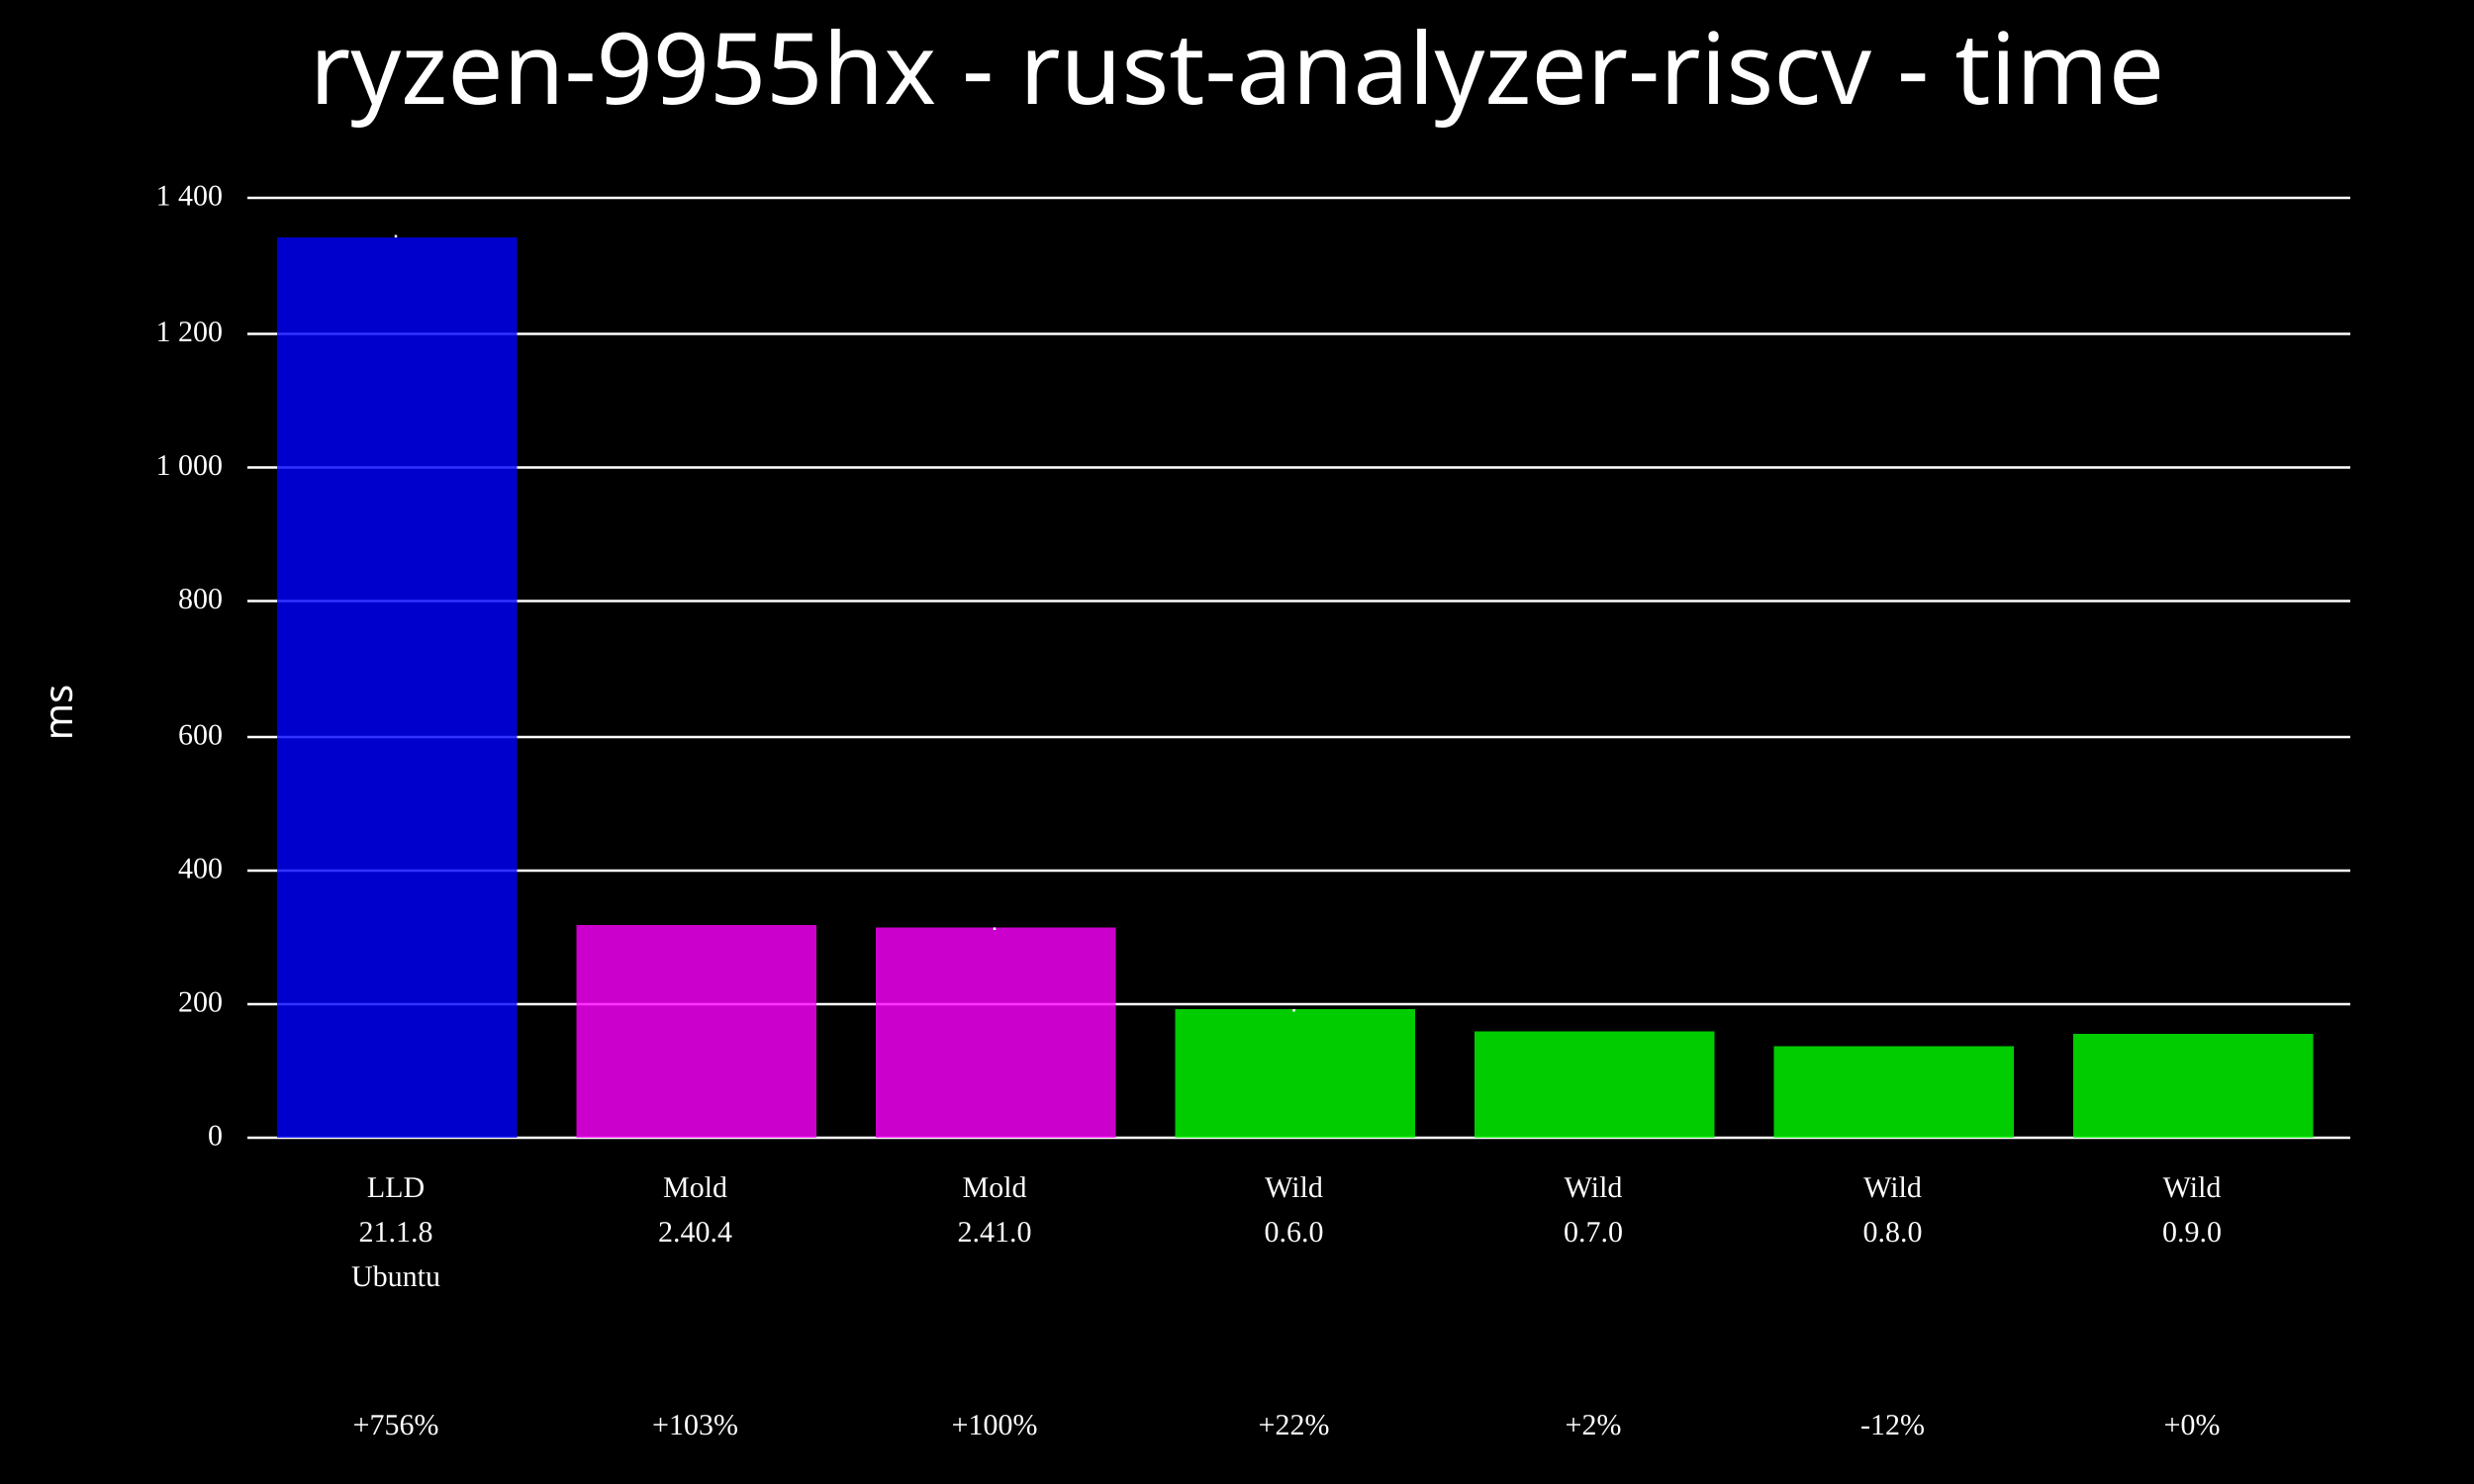
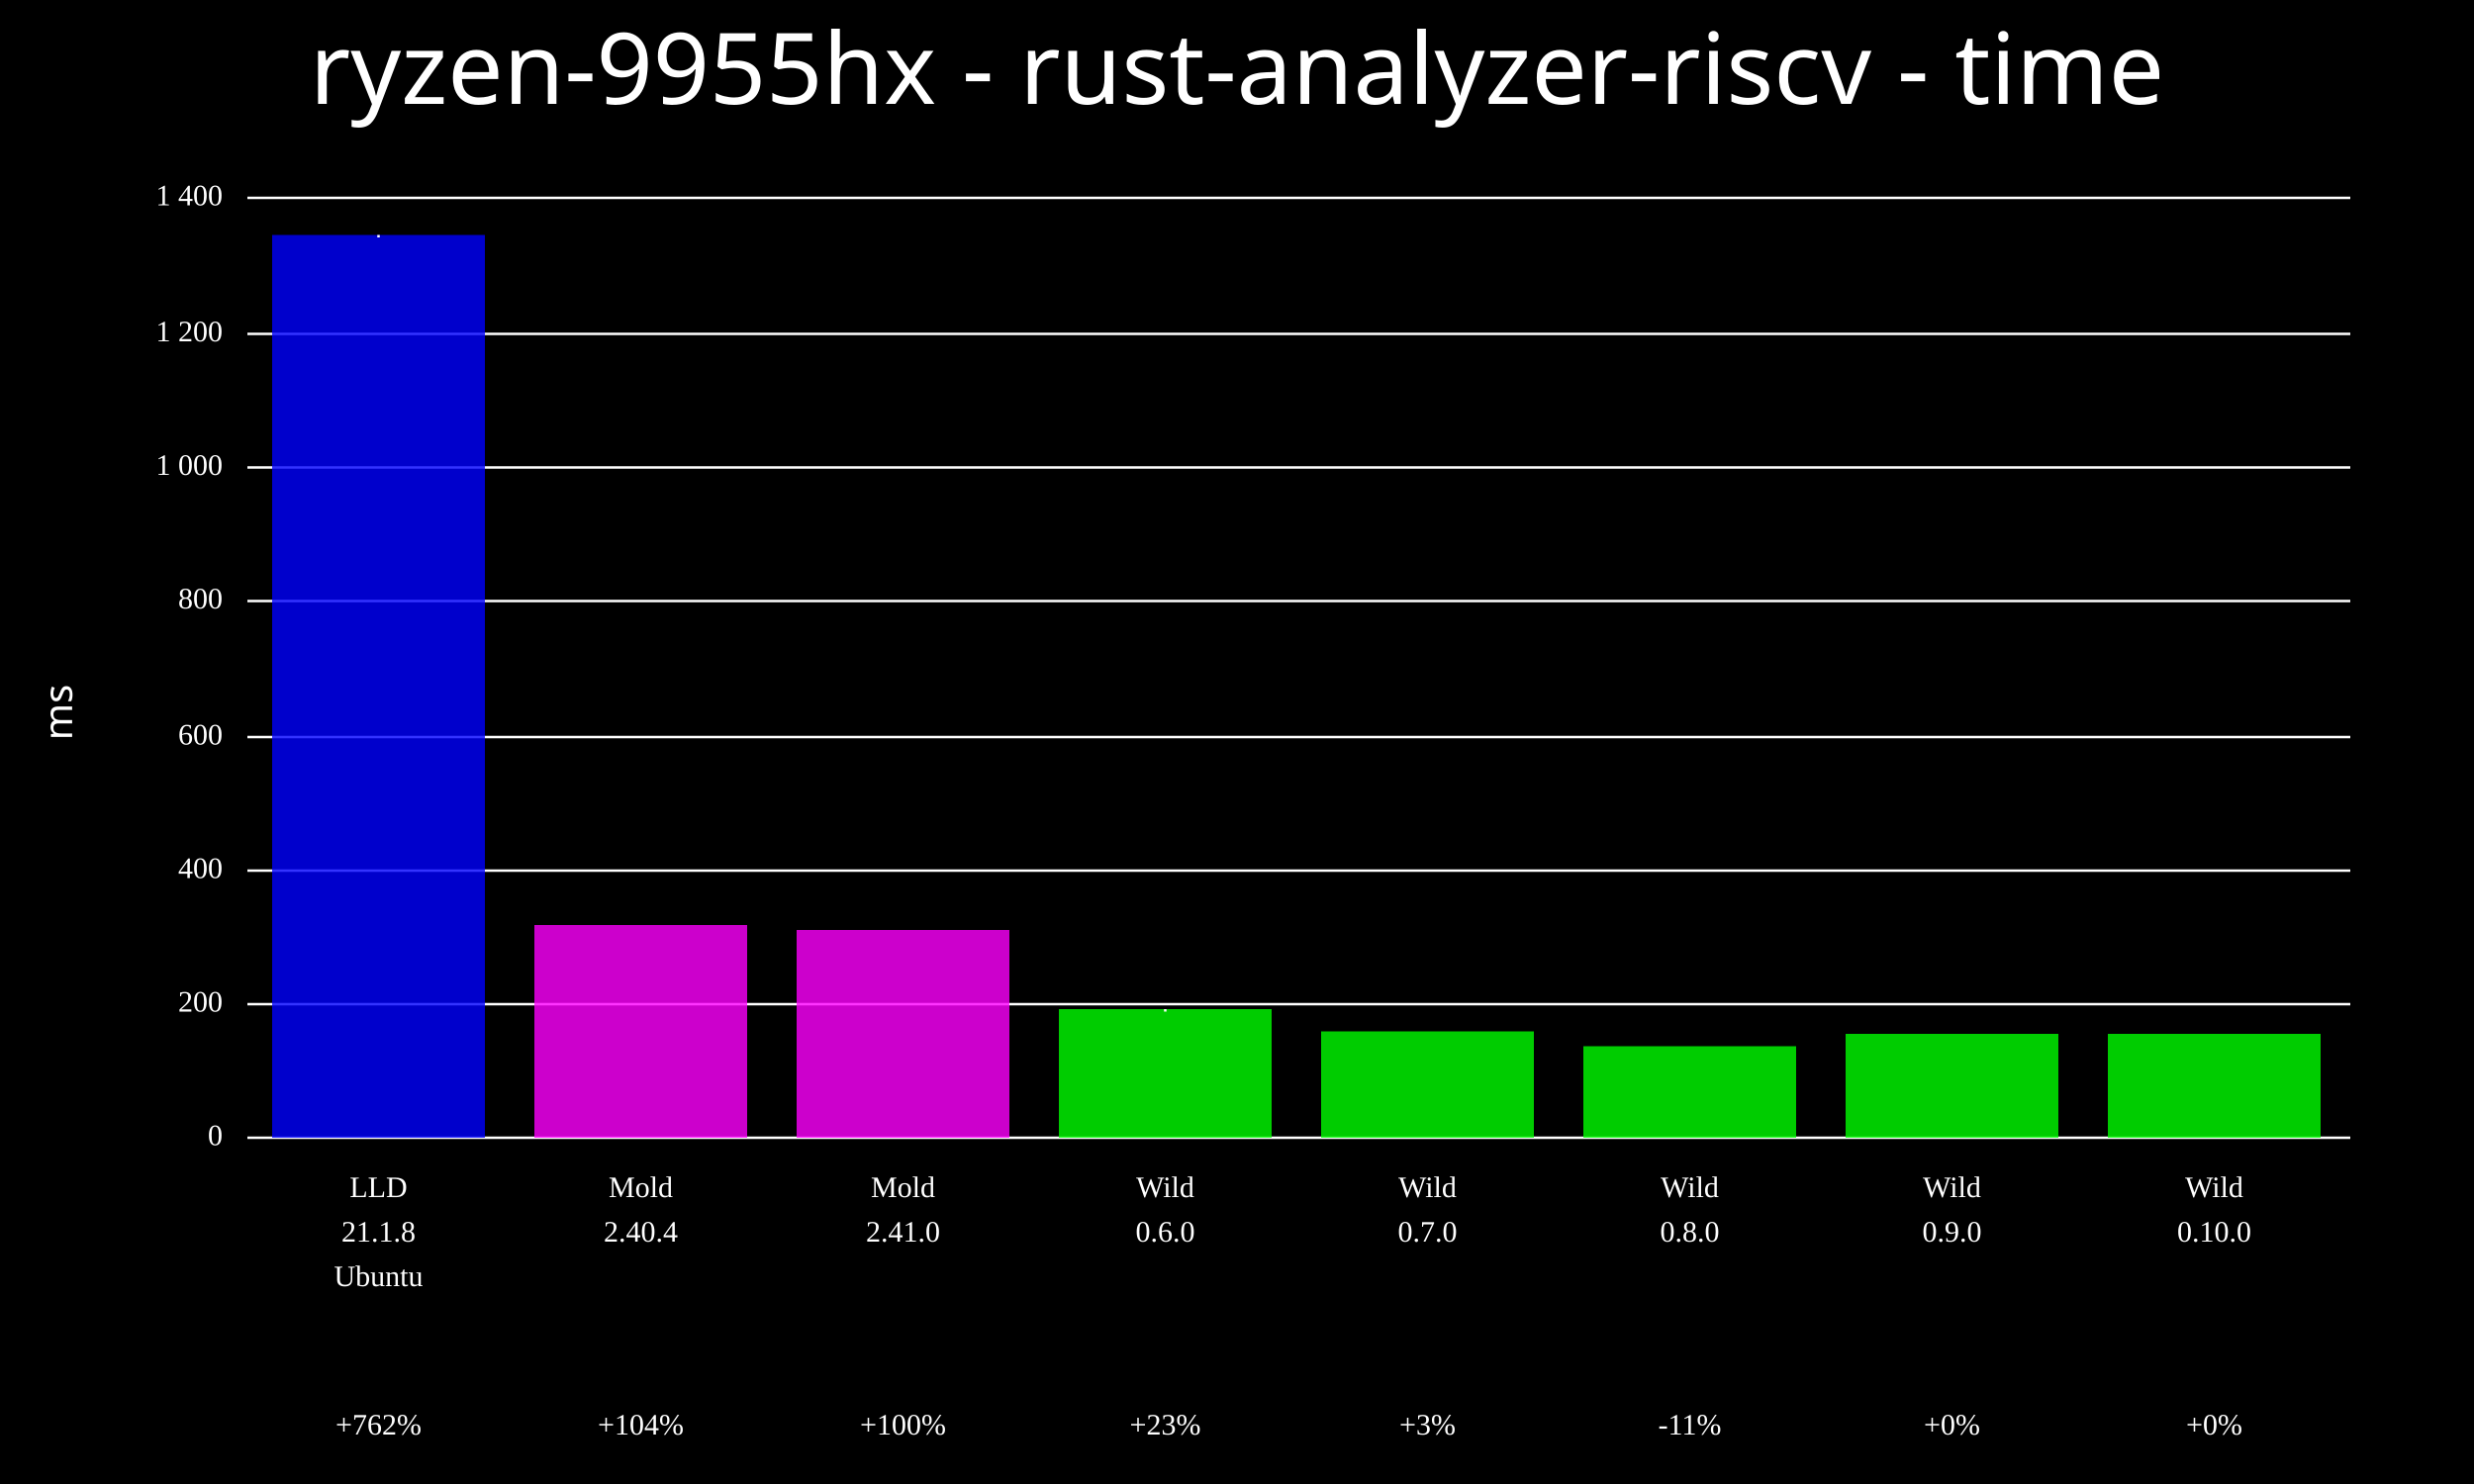
<svg xmlns="http://www.w3.org/2000/svg" width="1000" height="600" viewBox="0 0 1000 600">
  <rect x="0" y="0" width="1000" height="600" fill="#000000" />
  <text x="500" y="10" dy="0.8em" text-anchor="middle" font-family="sans-serif" font-size="40" fill="#FFFFFF">
ryzen-9955hx - rust-analyzer-riscv - time</text>
  <text x="5" y="300" dy="0.76em" text-anchor="middle" font-family="sans-serif" font-size="16" fill="#FFFFFF" transform="rotate(270, 5, 288)">ms</text>
  <line x1="100" y1="460" x2="950" y2="460" stroke="#FFFFFF" />
  <text x="90" y="460" dy="0.5ex" text-anchor="end" fill="#FFFFFF">0</text>
  <line x1="100" y1="406" x2="950" y2="406" stroke="#FFFFFF" />
  <text x="90" y="406" dy="0.5ex" text-anchor="end" fill="#FFFFFF">200</text>
  <line x1="100" y1="352" x2="950" y2="352" stroke="#FFFFFF" />
  <text x="90" y="352" dy="0.5ex" text-anchor="end" fill="#FFFFFF">400</text>
  <line x1="100" y1="298" x2="950" y2="298" stroke="#FFFFFF" />
  <text x="90" y="298" dy="0.5ex" text-anchor="end" fill="#FFFFFF">600</text>
  <line x1="100" y1="243" x2="950" y2="243" stroke="#FFFFFF" />
  <text x="90" y="243" dy="0.5ex" text-anchor="end" fill="#FFFFFF">800</text>
  <line x1="100" y1="189" x2="950" y2="189" stroke="#FFFFFF" />
  <text x="90" y="189" dy="0.5ex" text-anchor="end" fill="#FFFFFF">1 000</text>
  <line x1="100" y1="135" x2="950" y2="135" stroke="#FFFFFF" />
  <text x="90" y="135" dy="0.5ex" text-anchor="end" fill="#FFFFFF">1 200</text>
  <line x1="100" y1="80" x2="950" y2="80" stroke="#FFFFFF" />
  <text x="90" y="80" dy="0.5ex" text-anchor="end" fill="#FFFFFF">1 400</text>
-   <rect fill="#0000FF" opacity="0.8" x="112" y="96" width="97" height="364" />
-   <line stroke="#FFFFFF" x1="160" y1="95" x2="160" y2="96" />
-   <text x="160" y="484" fill="#FFFFFF" text-anchor="middle">LLD</text>
-   <text x="160" y="502" fill="#FFFFFF" text-anchor="middle">21.1.8</text>
-   <text x="160" y="520" fill="#FFFFFF" text-anchor="middle">Ubuntu</text>
-   <text x="160" y="580" fill="#FFFFFF" text-anchor="middle">+756%</text>
-   <rect fill="#FF00FF" opacity="0.8" x="233" y="374" width="97" height="86" />
-   <line stroke="#FFFFFF" x1="281" y1="374" x2="281" y2="374" />
-   <text x="281" y="484" fill="#FFFFFF" text-anchor="middle">Mold</text>
-   <text x="281" y="502" fill="#FFFFFF" text-anchor="middle">2.40.4</text>
-   <text x="281" y="580" fill="#FFFFFF" text-anchor="middle">+103%</text>
-   <rect fill="#FF00FF" opacity="0.8" x="354" y="375" width="97" height="85" />
-   <line stroke="#FFFFFF" x1="402" y1="375" x2="402" y2="376" />
-   <text x="402" y="484" fill="#FFFFFF" text-anchor="middle">Mold</text>
-   <text x="402" y="502" fill="#FFFFFF" text-anchor="middle">2.41.0</text>
-   <text x="402" y="580" fill="#FFFFFF" text-anchor="middle">+100%</text>
-   <rect fill="#00FF00" opacity="0.8" x="475" y="408" width="97" height="52" />
-   <line stroke="#FFFFFF" x1="523" y1="408" x2="523" y2="409" />
-   <text x="523" y="484" fill="#FFFFFF" text-anchor="middle">Wild</text>
-   <text x="523" y="502" fill="#FFFFFF" text-anchor="middle">0.6.0</text>
-   <text x="523" y="580" fill="#FFFFFF" text-anchor="middle">+22%</text>
-   <rect fill="#00FF00" opacity="0.8" x="596" y="417" width="97" height="43" />
-   <line stroke="#FFFFFF" x1="644" y1="417" x2="644" y2="417" />
-   <text x="644" y="484" fill="#FFFFFF" text-anchor="middle">Wild</text>
-   <text x="644" y="502" fill="#FFFFFF" text-anchor="middle">0.7.0</text>
-   <text x="644" y="580" fill="#FFFFFF" text-anchor="middle">+2%</text>
-   <rect fill="#00FF00" opacity="0.8" x="717" y="423" width="97" height="37" />
-   <line stroke="#FFFFFF" x1="765" y1="423" x2="765" y2="423" />
-   <text x="765" y="484" fill="#FFFFFF" text-anchor="middle">Wild</text>
-   <text x="765" y="502" fill="#FFFFFF" text-anchor="middle">0.8.0</text>
-   <text x="765" y="580" fill="#FFFFFF" text-anchor="middle">-12%</text>
-   <rect fill="#00FF00" opacity="0.8" x="838" y="418" width="97" height="42" />
-   <line stroke="#FFFFFF" x1="886" y1="418" x2="886" y2="418" />
-   <text x="886" y="484" fill="#FFFFFF" text-anchor="middle">Wild</text>
-   <text x="886" y="502" fill="#FFFFFF" text-anchor="middle">0.9.0</text>
-   <text x="886" y="580" fill="#FFFFFF" text-anchor="middle">+0%</text>
+   <rect fill="#0000FF" opacity="0.8" x="110" y="95" width="86" height="365" />
+   <line stroke="#FFFFFF" x1="153" y1="95" x2="153" y2="96" />
+   <text x="153" y="484" fill="#FFFFFF" text-anchor="middle">LLD</text>
+   <text x="153" y="502" fill="#FFFFFF" text-anchor="middle">21.1.8</text>
+   <text x="153" y="520" fill="#FFFFFF" text-anchor="middle">Ubuntu</text>
+   <text x="153" y="580" fill="#FFFFFF" text-anchor="middle">+762%</text>
+   <rect fill="#FF00FF" opacity="0.8" x="216" y="374" width="86" height="86" />
+   <line stroke="#FFFFFF" x1="259" y1="374" x2="259" y2="374" />
+   <text x="259" y="484" fill="#FFFFFF" text-anchor="middle">Mold</text>
+   <text x="259" y="502" fill="#FFFFFF" text-anchor="middle">2.40.4</text>
+   <text x="259" y="580" fill="#FFFFFF" text-anchor="middle">+104%</text>
+   <rect fill="#FF00FF" opacity="0.8" x="322" y="376" width="86" height="84" />
+   <line stroke="#FFFFFF" x1="365" y1="376" x2="365" y2="376" />
+   <text x="365" y="484" fill="#FFFFFF" text-anchor="middle">Mold</text>
+   <text x="365" y="502" fill="#FFFFFF" text-anchor="middle">2.41.0</text>
+   <text x="365" y="580" fill="#FFFFFF" text-anchor="middle">+100%</text>
+   <rect fill="#00FF00" opacity="0.8" x="428" y="408" width="86" height="52" />
+   <line stroke="#FFFFFF" x1="471" y1="408" x2="471" y2="409" />
+   <text x="471" y="484" fill="#FFFFFF" text-anchor="middle">Wild</text>
+   <text x="471" y="502" fill="#FFFFFF" text-anchor="middle">0.6.0</text>
+   <text x="471" y="580" fill="#FFFFFF" text-anchor="middle">+23%</text>
+   <rect fill="#00FF00" opacity="0.8" x="534" y="417" width="86" height="43" />
+   <line stroke="#FFFFFF" x1="577" y1="417" x2="577" y2="417" />
+   <text x="577" y="484" fill="#FFFFFF" text-anchor="middle">Wild</text>
+   <text x="577" y="502" fill="#FFFFFF" text-anchor="middle">0.7.0</text>
+   <text x="577" y="580" fill="#FFFFFF" text-anchor="middle">+3%</text>
+   <rect fill="#00FF00" opacity="0.8" x="640" y="423" width="86" height="37" />
+   <line stroke="#FFFFFF" x1="683" y1="423" x2="683" y2="423" />
+   <text x="683" y="484" fill="#FFFFFF" text-anchor="middle">Wild</text>
+   <text x="683" y="502" fill="#FFFFFF" text-anchor="middle">0.8.0</text>
+   <text x="683" y="580" fill="#FFFFFF" text-anchor="middle">-11%</text>
+   <rect fill="#00FF00" opacity="0.8" x="746" y="418" width="86" height="42" />
+   <line stroke="#FFFFFF" x1="789" y1="418" x2="789" y2="418" />
+   <text x="789" y="484" fill="#FFFFFF" text-anchor="middle">Wild</text>
+   <text x="789" y="502" fill="#FFFFFF" text-anchor="middle">0.9.0</text>
+   <text x="789" y="580" fill="#FFFFFF" text-anchor="middle">+0%</text>
+   <rect fill="#00FF00" opacity="0.8" x="852" y="418" width="86" height="42" />
+   <line stroke="#FFFFFF" x1="895" y1="418" x2="895" y2="418" />
+   <text x="895" y="484" fill="#FFFFFF" text-anchor="middle">Wild</text>
+   <text x="895" y="502" fill="#FFFFFF" text-anchor="middle">0.10.0</text>
+   <text x="895" y="580" fill="#FFFFFF" text-anchor="middle">+0%</text>
</svg>
